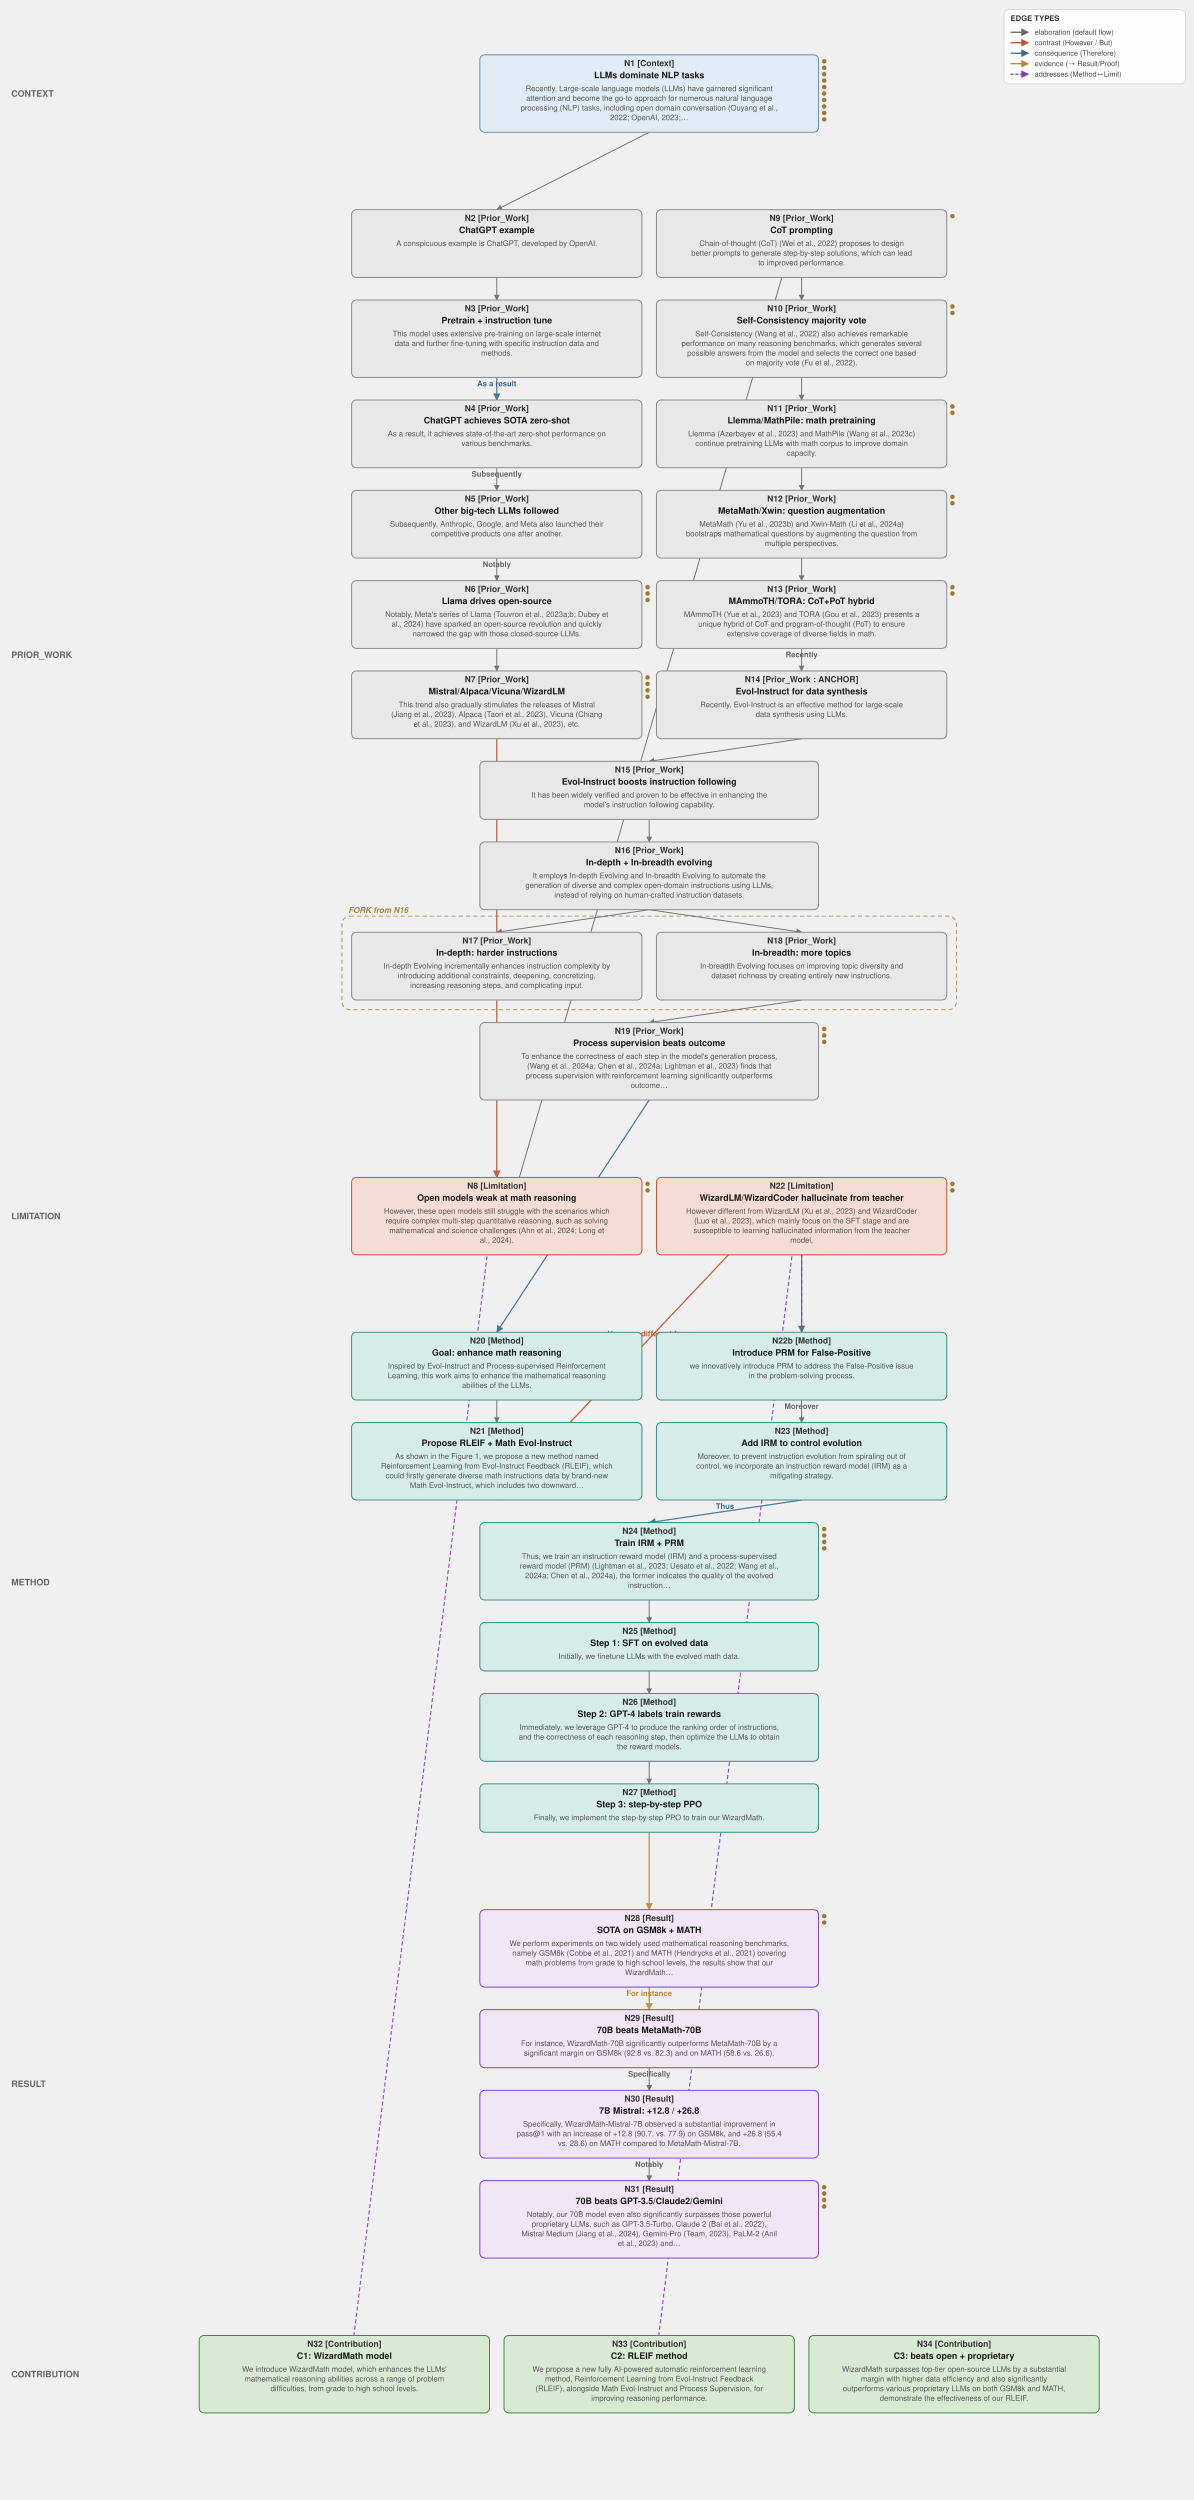
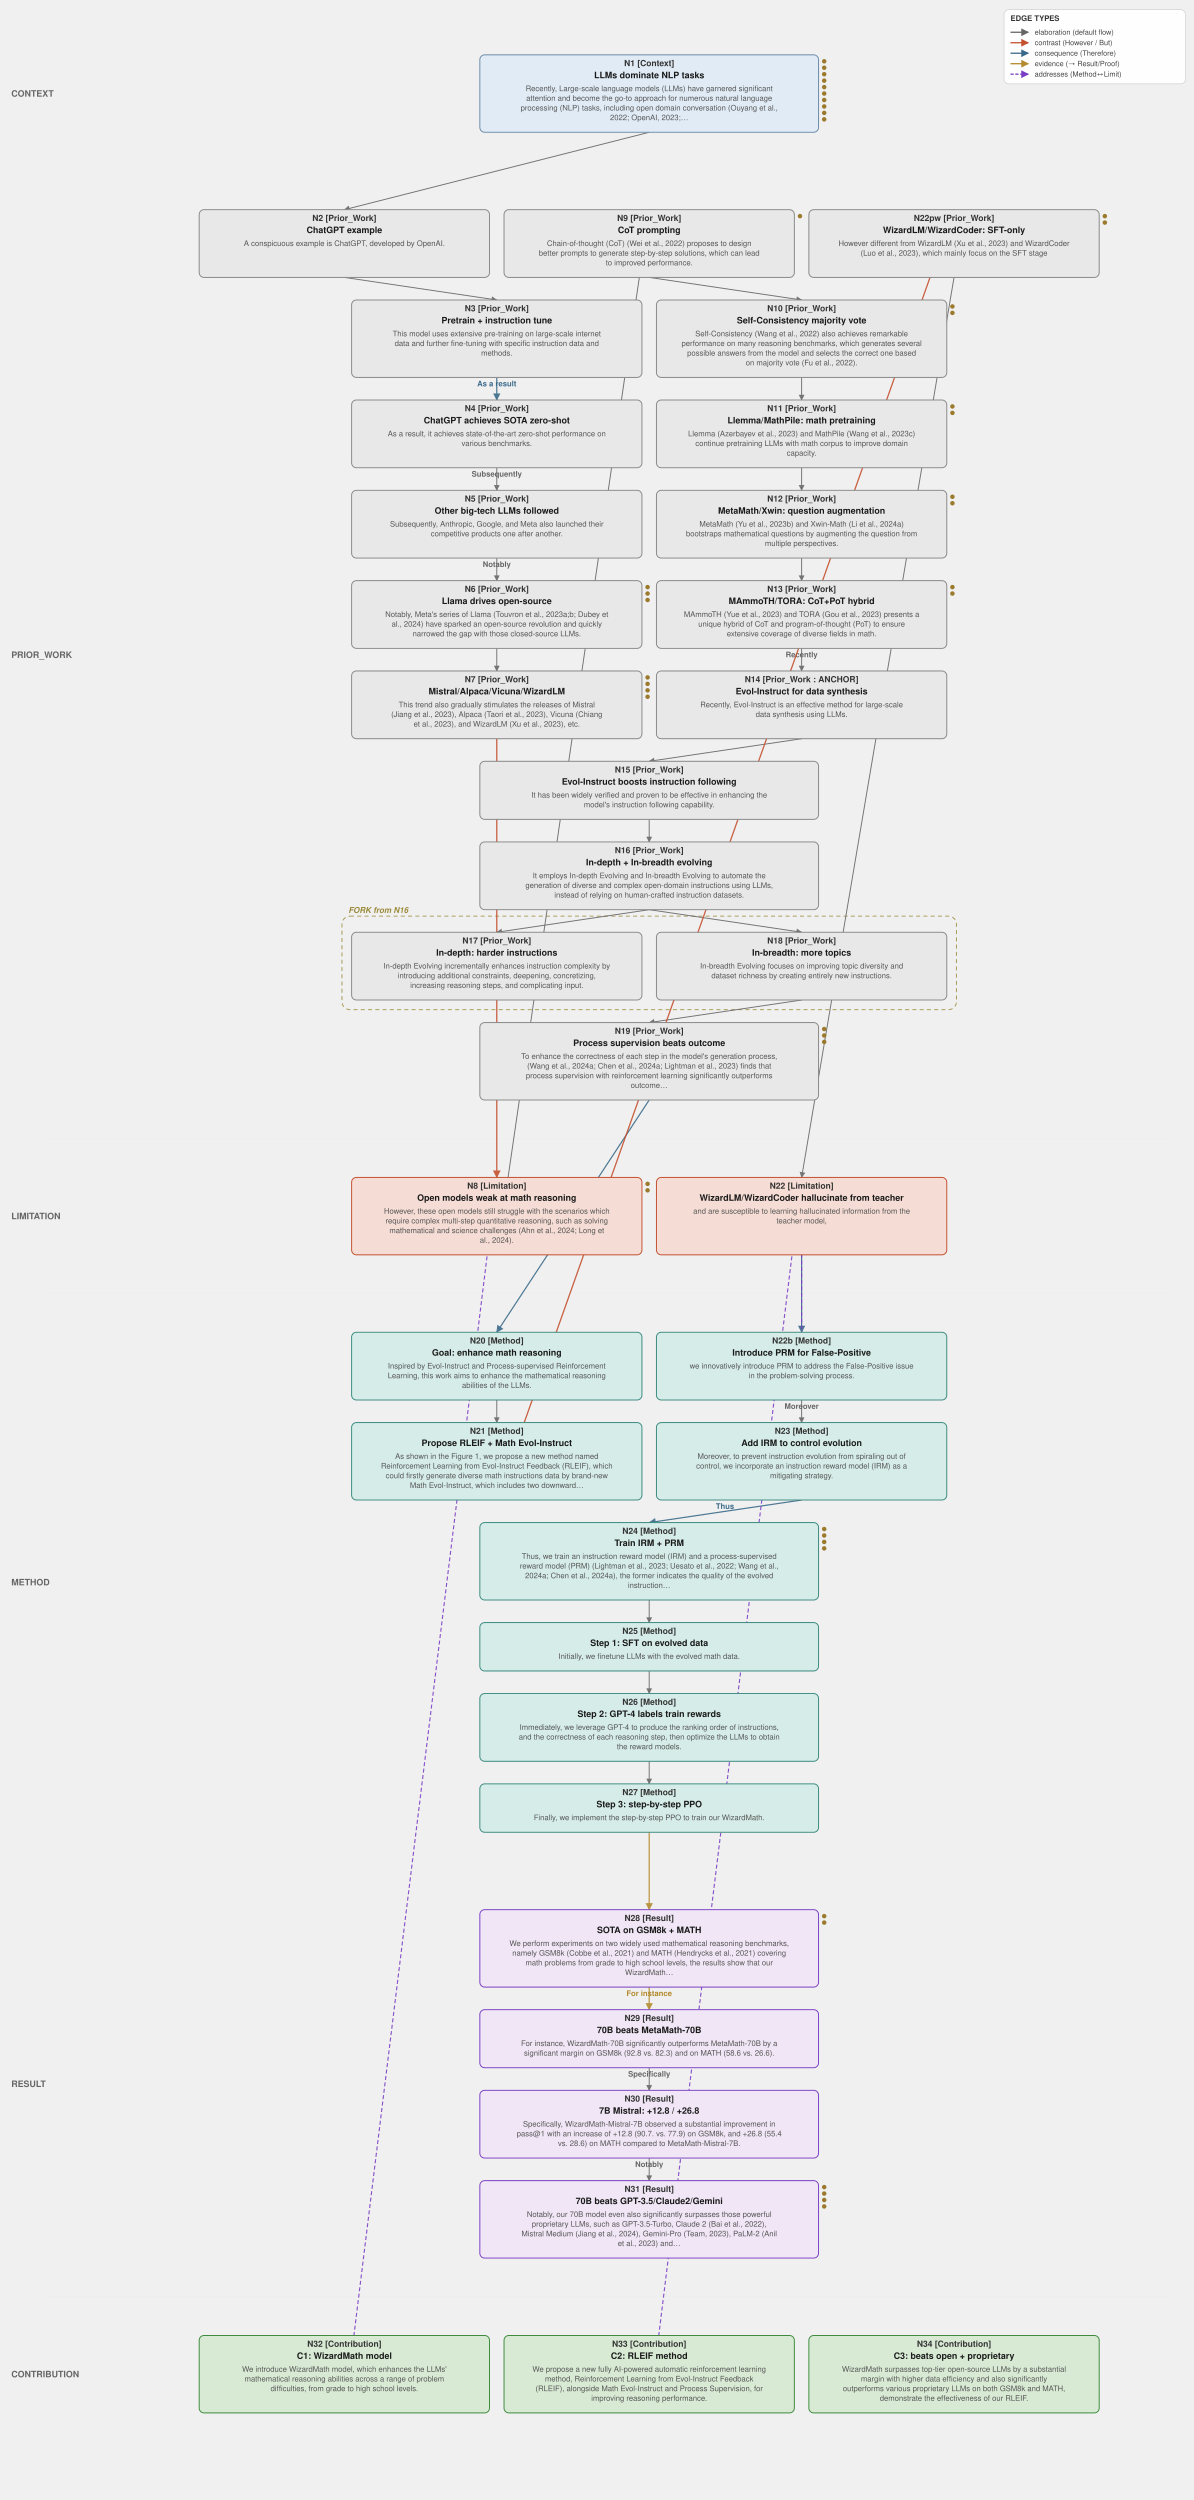
<svg xmlns="http://www.w3.org/2000/svg" viewBox="0 0 1480 3100" style="width:100%; background:#fdfcf6; border:1px solid #e2e0d7; border-radius:8px;" font-family="-apple-system, BlinkMacSystemFont, Helvetica, Arial, sans-serif">
  <defs>
    <marker id="ar" viewBox="0 0 10 10" refX="9" refY="5" markerWidth="6" markerHeight="6" orient="auto">
      <path d="M 0 0 L 10 5 L 0 10 z" fill="#666" />
    </marker>
    <marker id="ar-crit" viewBox="0 0 10 10" refX="9" refY="5" markerWidth="6" markerHeight="6" orient="auto">
      <path d="M 0 0 L 10 5 L 0 10 z" fill="#c4502e" />
    </marker>
    <marker id="ar-cons" viewBox="0 0 10 10" refX="9" refY="5" markerWidth="6" markerHeight="6" orient="auto">
      <path d="M 0 0 L 10 5 L 0 10 z" fill="#3a6a8a" />
    </marker>
    <marker id="ar-ev" viewBox="0 0 10 10" refX="9" refY="5" markerWidth="6" markerHeight="6" orient="auto">
      <path d="M 0 0 L 10 5 L 0 10 z" fill="#b38a2c" />
    </marker>
    <marker id="ar-back" viewBox="0 0 10 10" refX="9" refY="5" markerWidth="6" markerHeight="6" orient="auto">
      <path d="M 0 0 L 10 5 L 0 10 z" fill="#7a3ec4" />
    </marker>
  </defs>
  <text x="14" y="116" font-size="11" fill="#666" font-weight="700" dominant-baseline="middle">CONTEXT</text>
  <text x="14" y="812" font-size="11" fill="#666" font-weight="700" dominant-baseline="middle">PRIOR_WORK</text>
  <line x1="60" y1="212" x2="1450" y2="212" stroke="#eee" stroke-width="1" />
  <text x="14" y="1508" font-size="11" fill="#666" font-weight="700" dominant-baseline="middle">LIMITATION</text>
  <line x1="60" y1="1412" x2="1450" y2="1412" stroke="#eee" stroke-width="1" />
  <text x="14" y="1962" font-size="11" fill="#666" font-weight="700" dominant-baseline="middle">METHOD</text>
  <line x1="60" y1="1604" x2="1450" y2="1604" stroke="#eee" stroke-width="1" />
  <text x="14" y="2584" font-size="11" fill="#666" font-weight="700" dominant-baseline="middle">RESULT</text>
  <line x1="60" y1="2320" x2="1450" y2="2320" stroke="#eee" stroke-width="1" />
  <text x="14" y="2944" font-size="11" fill="#666" font-weight="700" dominant-baseline="middle">CONTRIBUTION</text>
  <line x1="60" y1="2848" x2="1450" y2="2848" stroke="#eee" stroke-width="1" />
  <rect x="424" y="1136" width="762" height="116" rx="10" fill="none" stroke="#9b8a3a" stroke-width="1.2" stroke-dasharray="5 4" opacity="0.85" />
  <text x="432" y="1132" font-size="10" fill="#9b8a3a" font-style="italic" font-weight="600">FORK from N16</text>
-   <line x1="805" y1="164" x2="616" y2="260" stroke="#666" stroke-width="1.2" marker-end="url(#ar)" opacity="0.9" />
-   <line x1="616" y1="344" x2="616" y2="372" stroke="#666" stroke-width="1.2" marker-end="url(#ar)" opacity="0.9" />
+   <line x1="805" y1="164" x2="427" y2="260" stroke="#666" stroke-width="1.2" marker-end="url(#ar)" opacity="0.9" />
+   <line x1="427" y1="344" x2="616" y2="372" stroke="#666" stroke-width="1.2" marker-end="url(#ar)" opacity="0.9" />
  <line x1="616" y1="468" x2="616" y2="496" stroke="#3a6a8a" stroke-width="1.5" marker-end="url(#ar-cons)" opacity="0.9" />
  <text x="616" y="479" font-size="9.5" fill="#3a6a8a" font-weight="600" text-anchor="middle">As a result</text>
  <line x1="616" y1="580" x2="616" y2="608" stroke="#666" stroke-width="1.2" marker-end="url(#ar)" opacity="0.9" />
  <text x="616" y="591" font-size="9.5" fill="#666" font-weight="600" text-anchor="middle">Subsequently</text>
  <line x1="616" y1="692" x2="616" y2="720" stroke="#666" stroke-width="1.2" marker-end="url(#ar)" opacity="0.9" />
  <text x="616" y="703" font-size="9.5" fill="#666" font-weight="600" text-anchor="middle">Notably</text>
  <line x1="616" y1="804" x2="616" y2="832" stroke="#666" stroke-width="1.2" marker-end="url(#ar)" opacity="0.9" />
  <line x1="616" y1="916" x2="616" y2="1460" stroke="#c4502e" stroke-width="1.6" marker-end="url(#ar-crit)" opacity="0.9" />
  <text x="616" y="1185" font-size="9.5" fill="#c4502e" font-weight="600" text-anchor="middle">However</text>
-   <line x1="616" y1="1556" x2="994" y2="260" stroke="#666" stroke-width="1.2" marker-end="url(#ar)" opacity="0.9" />
-   <line x1="994" y1="344" x2="994" y2="372" stroke="#666" stroke-width="1.2" marker-end="url(#ar)" opacity="0.9" />
+   <line x1="616" y1="1556" x2="805" y2="260" stroke="#666" stroke-width="1.2" marker-end="url(#ar)" opacity="0.9" />
+   <line x1="805" y1="344" x2="994" y2="372" stroke="#666" stroke-width="1.2" marker-end="url(#ar)" opacity="0.9" />
  <line x1="994" y1="468" x2="994" y2="496" stroke="#666" stroke-width="1.2" marker-end="url(#ar)" opacity="0.9" />
  <line x1="994" y1="580" x2="994" y2="608" stroke="#666" stroke-width="1.2" marker-end="url(#ar)" opacity="0.9" />
  <line x1="994" y1="692" x2="994" y2="720" stroke="#666" stroke-width="1.2" marker-end="url(#ar)" opacity="0.9" />
  <line x1="994" y1="804" x2="994" y2="832" stroke="#666" stroke-width="1.2" marker-end="url(#ar)" opacity="0.9" />
  <text x="994" y="815" font-size="9.5" fill="#666" font-weight="600" text-anchor="middle">Recently</text>
  <line x1="994" y1="916" x2="805" y2="944" stroke="#666" stroke-width="1.2" marker-end="url(#ar)" opacity="0.9" />
  <line x1="805" y1="1016" x2="805" y2="1044" stroke="#666" stroke-width="1.2" marker-end="url(#ar)" opacity="0.9" />
  <line x1="805" y1="1128" x2="616" y2="1156" stroke="#666" stroke-width="1.2" marker-end="url(#ar)" opacity="0.9" />
  <line x1="805" y1="1128" x2="994" y2="1156" stroke="#666" stroke-width="1.2" marker-end="url(#ar)" opacity="0.9" />
  <line x1="994" y1="1240" x2="805" y2="1268" stroke="#666" stroke-width="1.2" marker-end="url(#ar)" opacity="0.9" />
  <line x1="805" y1="1364" x2="616" y2="1652" stroke="#3a6a8a" stroke-width="1.5" marker-end="url(#ar-cons)" opacity="0.9" />
  <text x="710" y="1505" font-size="9.5" fill="#3a6a8a" font-weight="600" text-anchor="middle">Inspired by</text>
  <line x1="616" y1="1736" x2="616" y2="1764" stroke="#666" stroke-width="1.2" marker-end="url(#ar)" opacity="0.9" />
-   <line x1="616" y1="1860" x2="994" y2="1460" stroke="#c4502e" stroke-width="1.6" marker-end="url(#ar-crit)" opacity="0.9" />
-   <text x="805" y="1657" font-size="9.5" fill="#c4502e" font-weight="600" text-anchor="middle">However different from</text>
+   <line x1="616" y1="1860" x2="1183" y2="260" stroke="#c4502e" stroke-width="1.6" marker-end="url(#ar-crit)" opacity="0.9" />
+   <text x="899" y="1057" font-size="9.5" fill="#c4502e" font-weight="600" text-anchor="middle">However different from</text>
+   <line x1="1183" y1="344" x2="994" y2="1460" stroke="#666" stroke-width="1.2" marker-end="url(#ar)" opacity="0.9" />
  <line x1="994" y1="1556" x2="994" y2="1652" stroke="#3a6a8a" stroke-width="1.5" marker-end="url(#ar-cons)" opacity="0.9" />
  <line x1="994" y1="1736" x2="994" y2="1460" stroke="#7a3ec4" stroke-width="1.4" stroke-dasharray="5 3" marker-end="url(#ar-back)" opacity="0.9" />
  <line x1="994" y1="1736" x2="994" y2="1764" stroke="#666" stroke-width="1.2" marker-end="url(#ar)" opacity="0.9" />
  <text x="994" y="1747" font-size="9.5" fill="#666" font-weight="600" text-anchor="middle">Moreover</text>
  <line x1="994" y1="1860" x2="805" y2="1888" stroke="#3a6a8a" stroke-width="1.5" marker-end="url(#ar-cons)" opacity="0.9" />
  <text x="899" y="1871" font-size="9.5" fill="#3a6a8a" font-weight="600" text-anchor="middle">Thus</text>
  <line x1="805" y1="1984" x2="805" y2="2012" stroke="#666" stroke-width="1.2" marker-end="url(#ar)" opacity="0.9" />
  <line x1="805" y1="2072" x2="805" y2="2100" stroke="#666" stroke-width="1.2" marker-end="url(#ar)" opacity="0.9" />
  <line x1="805" y1="2184" x2="805" y2="2212" stroke="#666" stroke-width="1.2" marker-end="url(#ar)" opacity="0.9" />
  <line x1="805" y1="2272" x2="805" y2="2368" stroke="#b38a2c" stroke-width="1.5" marker-end="url(#ar-ev)" opacity="0.9" />
  <line x1="805" y1="2464" x2="805" y2="2492" stroke="#b38a2c" stroke-width="1.5" marker-end="url(#ar-ev)" opacity="0.9" />
  <text x="805" y="2475" font-size="9.5" fill="#b38a2c" font-weight="600" text-anchor="middle">For instance</text>
  <line x1="805" y1="2564" x2="805" y2="2592" stroke="#666" stroke-width="1.2" marker-end="url(#ar)" opacity="0.9" />
  <text x="805" y="2575" font-size="9.5" fill="#666" font-weight="600" text-anchor="middle">Specifically</text>
  <line x1="805" y1="2676" x2="805" y2="2704" stroke="#666" stroke-width="1.2" marker-end="url(#ar)" opacity="0.9" />
  <text x="805" y="2687" font-size="9.5" fill="#666" font-weight="600" text-anchor="middle">Notably</text>
  <line x1="427" y1="2992" x2="616" y2="1460" stroke="#7a3ec4" stroke-width="1.4" stroke-dasharray="5 3" marker-end="url(#ar-back)" opacity="0.9" />
  <line x1="805" y1="2992" x2="994" y2="1460" stroke="#7a3ec4" stroke-width="1.4" stroke-dasharray="5 3" marker-end="url(#ar-back)" opacity="0.9" />
  <circle cx="1022.0" cy="76.0" r="2.8" fill="#9b7a2e" />
  <circle cx="1022.0" cy="84.0" r="2.8" fill="#9b7a2e" />
  <circle cx="1022.0" cy="92.0" r="2.8" fill="#9b7a2e" />
  <circle cx="1022.0" cy="100.0" r="2.8" fill="#9b7a2e" />
  <circle cx="1022.0" cy="108.0" r="2.8" fill="#9b7a2e" />
  <circle cx="1022.0" cy="116.0" r="2.8" fill="#9b7a2e" />
  <circle cx="1022.0" cy="124.0" r="2.8" fill="#9b7a2e" />
  <circle cx="1022.0" cy="132.0" r="2.8" fill="#9b7a2e" />
  <circle cx="1022.0" cy="140.0" r="2.8" fill="#9b7a2e" />
  <circle cx="1022.0" cy="148.0" r="2.8" fill="#9b7a2e" />
  <g>
    <rect x="595" y="68" width="420" height="96" rx="6" fill="#e0ebf5" stroke="#6d8ba8" stroke-width="1.2" />
    <text x="805" y="82" text-anchor="middle" font-size="10.5" font-weight="700" fill="#333">N1 [Context]</text>
    <text x="805" y="97" text-anchor="middle" font-size="11" font-weight="600" fill="#1a1a1a">LLMs dominate NLP tasks</text>
    <text x="805" y="113" text-anchor="middle" font-size="9.5" fill="#555">Recently, Large-scale language models (LLMs) have garnered significant</text>
    <text x="805" y="125" text-anchor="middle" font-size="9.5" fill="#555">attention and become the go-to approach for numerous natural language</text>
    <text x="805" y="137" text-anchor="middle" font-size="9.5" fill="#555">processing (NLP) tasks, including open domain conversation (Ouyang et al.,</text>
    <text x="805" y="149" text-anchor="middle" font-size="9.5" fill="#555">2022; OpenAI, 2023;…</text>
  </g>
  <g>
-     <rect x="436" y="260" width="360" height="84" rx="6" fill="#e8e8e8" stroke="#888" stroke-width="1.2" />
-     <text x="616" y="274" text-anchor="middle" font-size="10.5" font-weight="700" fill="#333">N2 [Prior_Work]</text>
-     <text x="616" y="289" text-anchor="middle" font-size="11" font-weight="600" fill="#1a1a1a">ChatGPT example</text>
-     <text x="616" y="305" text-anchor="middle" font-size="9.5" fill="#555">A conspicuous example is ChatGPT, developed by OpenAI.</text>
+     <rect x="247" y="260" width="360" height="84" rx="6" fill="#e8e8e8" stroke="#888" stroke-width="1.2" />
+     <text x="427" y="274" text-anchor="middle" font-size="10.5" font-weight="700" fill="#333">N2 [Prior_Work]</text>
+     <text x="427" y="289" text-anchor="middle" font-size="11" font-weight="600" fill="#1a1a1a">ChatGPT example</text>
+     <text x="427" y="305" text-anchor="middle" font-size="9.5" fill="#555">A conspicuous example is ChatGPT, developed by OpenAI.</text>
  </g>
  <g>
    <rect x="436" y="372" width="360" height="96" rx="6" fill="#e8e8e8" stroke="#888" stroke-width="1.2" />
    <text x="616" y="386" text-anchor="middle" font-size="10.5" font-weight="700" fill="#333">N3 [Prior_Work]</text>
    <text x="616" y="401" text-anchor="middle" font-size="11" font-weight="600" fill="#1a1a1a">Pretrain + instruction tune</text>
    <text x="616" y="417" text-anchor="middle" font-size="9.5" fill="#555">This model uses extensive pre-training on large-scale internet</text>
    <text x="616" y="429" text-anchor="middle" font-size="9.5" fill="#555">data and further fine-tuning with specific instruction data and</text>
    <text x="616" y="441" text-anchor="middle" font-size="9.5" fill="#555">methods.</text>
  </g>
  <g>
    <rect x="436" y="496" width="360" height="84" rx="6" fill="#e8e8e8" stroke="#888" stroke-width="1.2" />
    <text x="616" y="510" text-anchor="middle" font-size="10.5" font-weight="700" fill="#333">N4 [Prior_Work]</text>
    <text x="616" y="525" text-anchor="middle" font-size="11" font-weight="600" fill="#1a1a1a">ChatGPT achieves SOTA zero-shot</text>
    <text x="616" y="541" text-anchor="middle" font-size="9.5" fill="#555">As a result, it achieves state-of-the-art zero-shot performance on</text>
    <text x="616" y="553" text-anchor="middle" font-size="9.5" fill="#555">various benchmarks.</text>
  </g>
  <g>
    <rect x="436" y="608" width="360" height="84" rx="6" fill="#e8e8e8" stroke="#888" stroke-width="1.2" />
    <text x="616" y="622" text-anchor="middle" font-size="10.5" font-weight="700" fill="#333">N5 [Prior_Work]</text>
    <text x="616" y="637" text-anchor="middle" font-size="11" font-weight="600" fill="#1a1a1a">Other big-tech LLMs followed</text>
    <text x="616" y="653" text-anchor="middle" font-size="9.5" fill="#555">Subsequently, Anthropic, Google, and Meta also launched their</text>
    <text x="616" y="665" text-anchor="middle" font-size="9.5" fill="#555">competitive products one after another.</text>
  </g>
  <circle cx="803.0" cy="728.0" r="2.8" fill="#9b7a2e" />
  <circle cx="803.0" cy="736.0" r="2.8" fill="#9b7a2e" />
  <circle cx="803.0" cy="744.0" r="2.8" fill="#9b7a2e" />
  <g>
    <rect x="436" y="720" width="360" height="84" rx="6" fill="#e8e8e8" stroke="#888" stroke-width="1.2" />
    <text x="616" y="734" text-anchor="middle" font-size="10.5" font-weight="700" fill="#333">N6 [Prior_Work]</text>
    <text x="616" y="749" text-anchor="middle" font-size="11" font-weight="600" fill="#1a1a1a">Llama drives open-source</text>
    <text x="616" y="765" text-anchor="middle" font-size="9.5" fill="#555">Notably, Meta's series of Llama (Touvron et al., 2023a;b; Dubey et</text>
    <text x="616" y="777" text-anchor="middle" font-size="9.5" fill="#555">al., 2024) have sparked an open-source revolution and quickly</text>
    <text x="616" y="789" text-anchor="middle" font-size="9.5" fill="#555">narrowed the gap with those closed-source LLMs.</text>
  </g>
  <circle cx="803.0" cy="840.0" r="2.8" fill="#9b7a2e" />
  <circle cx="803.0" cy="848.0" r="2.8" fill="#9b7a2e" />
  <circle cx="803.0" cy="856.0" r="2.8" fill="#9b7a2e" />
  <circle cx="803.0" cy="864.0" r="2.8" fill="#9b7a2e" />
  <g>
    <rect x="436" y="832" width="360" height="84" rx="6" fill="#e8e8e8" stroke="#888" stroke-width="1.2" />
    <text x="616" y="846" text-anchor="middle" font-size="10.5" font-weight="700" fill="#333">N7 [Prior_Work]</text>
    <text x="616" y="861" text-anchor="middle" font-size="11" font-weight="600" fill="#1a1a1a">Mistral/Alpaca/Vicuna/WizardLM</text>
    <text x="616" y="877" text-anchor="middle" font-size="9.5" fill="#555">This trend also gradually stimulates the releases of Mistral</text>
    <text x="616" y="889" text-anchor="middle" font-size="9.5" fill="#555">(Jiang et al., 2023), Alpaca (Taori et al., 2023), Vicuna (Chiang</text>
    <text x="616" y="901" text-anchor="middle" font-size="9.5" fill="#555">et al., 2023), and WizardLM (Xu et al., 2023), etc.</text>
  </g>
  <circle cx="803.0" cy="1468.0" r="2.8" fill="#9b7a2e" />
  <circle cx="803.0" cy="1476.0" r="2.8" fill="#9b7a2e" />
  <g>
    <rect x="436" y="1460" width="360" height="96" rx="6" fill="#f5dcd4" stroke="#c4502e" stroke-width="1.2" />
    <text x="616" y="1474" text-anchor="middle" font-size="10.5" font-weight="700" fill="#333">N8 [Limitation]</text>
    <text x="616" y="1489" text-anchor="middle" font-size="11" font-weight="600" fill="#1a1a1a">Open models weak at math reasoning</text>
    <text x="616" y="1505" text-anchor="middle" font-size="9.5" fill="#555">However, these open models still struggle with the scenarios which</text>
    <text x="616" y="1517" text-anchor="middle" font-size="9.5" fill="#555">require complex multi-step quantitative reasoning, such as solving</text>
    <text x="616" y="1529" text-anchor="middle" font-size="9.5" fill="#555">mathematical and science challenges (Ahn et al., 2024; Long et</text>
    <text x="616" y="1541" text-anchor="middle" font-size="9.5" fill="#555">al., 2024).</text>
  </g>
-   <circle cx="1181.0" cy="268.0" r="2.8" fill="#9b7a2e" />
-   <g>
-     <rect x="814" y="260" width="360" height="84" rx="6" fill="#e8e8e8" stroke="#888" stroke-width="1.2" />
-     <text x="994" y="274" text-anchor="middle" font-size="10.5" font-weight="700" fill="#333">N9 [Prior_Work]</text>
-     <text x="994" y="289" text-anchor="middle" font-size="11" font-weight="600" fill="#1a1a1a">CoT prompting</text>
-     <text x="994" y="305" text-anchor="middle" font-size="9.5" fill="#555">Chain-of-thought (CoT) (Wei et al., 2022) proposes to design</text>
-     <text x="994" y="317" text-anchor="middle" font-size="9.5" fill="#555">better prompts to generate step-by-step solutions, which can lead</text>
-     <text x="994" y="329" text-anchor="middle" font-size="9.5" fill="#555">to improved performance.</text>
+   <circle cx="992.0" cy="268.0" r="2.8" fill="#9b7a2e" />
+   <g>
+     <rect x="625" y="260" width="360" height="84" rx="6" fill="#e8e8e8" stroke="#888" stroke-width="1.2" />
+     <text x="805" y="274" text-anchor="middle" font-size="10.5" font-weight="700" fill="#333">N9 [Prior_Work]</text>
+     <text x="805" y="289" text-anchor="middle" font-size="11" font-weight="600" fill="#1a1a1a">CoT prompting</text>
+     <text x="805" y="305" text-anchor="middle" font-size="9.5" fill="#555">Chain-of-thought (CoT) (Wei et al., 2022) proposes to design</text>
+     <text x="805" y="317" text-anchor="middle" font-size="9.5" fill="#555">better prompts to generate step-by-step solutions, which can lead</text>
+     <text x="805" y="329" text-anchor="middle" font-size="9.5" fill="#555">to improved performance.</text>
  </g>
  <circle cx="1181.0" cy="380.0" r="2.8" fill="#9b7a2e" />
  <circle cx="1181.0" cy="388.0" r="2.8" fill="#9b7a2e" />
  <g>
    <rect x="814" y="372" width="360" height="96" rx="6" fill="#e8e8e8" stroke="#888" stroke-width="1.2" />
    <text x="994" y="386" text-anchor="middle" font-size="10.5" font-weight="700" fill="#333">N10 [Prior_Work]</text>
    <text x="994" y="401" text-anchor="middle" font-size="11" font-weight="600" fill="#1a1a1a">Self-Consistency majority vote</text>
    <text x="994" y="417" text-anchor="middle" font-size="9.5" fill="#555">Self-Consistency (Wang et al., 2022) also achieves remarkable</text>
    <text x="994" y="429" text-anchor="middle" font-size="9.5" fill="#555">performance on many reasoning benchmarks, which generates several</text>
    <text x="994" y="441" text-anchor="middle" font-size="9.5" fill="#555">possible answers from the model and selects the correct one based</text>
    <text x="994" y="453" text-anchor="middle" font-size="9.5" fill="#555">on majority vote (Fu et al., 2022).</text>
  </g>
  <circle cx="1181.0" cy="504.0" r="2.8" fill="#9b7a2e" />
  <circle cx="1181.0" cy="512.0" r="2.8" fill="#9b7a2e" />
  <g>
    <rect x="814" y="496" width="360" height="84" rx="6" fill="#e8e8e8" stroke="#888" stroke-width="1.2" />
    <text x="994" y="510" text-anchor="middle" font-size="10.5" font-weight="700" fill="#333">N11 [Prior_Work]</text>
    <text x="994" y="525" text-anchor="middle" font-size="11" font-weight="600" fill="#1a1a1a">Llemma/MathPile: math pretraining</text>
    <text x="994" y="541" text-anchor="middle" font-size="9.5" fill="#555">Llemma (Azerbayev et al., 2023) and MathPile (Wang et al., 2023c)</text>
    <text x="994" y="553" text-anchor="middle" font-size="9.5" fill="#555">continue pretraining LLMs with math corpus to improve domain</text>
    <text x="994" y="565" text-anchor="middle" font-size="9.5" fill="#555">capacity.</text>
  </g>
  <circle cx="1181.0" cy="616.0" r="2.8" fill="#9b7a2e" />
  <circle cx="1181.0" cy="624.0" r="2.8" fill="#9b7a2e" />
  <g>
    <rect x="814" y="608" width="360" height="84" rx="6" fill="#e8e8e8" stroke="#888" stroke-width="1.2" />
    <text x="994" y="622" text-anchor="middle" font-size="10.5" font-weight="700" fill="#333">N12 [Prior_Work]</text>
    <text x="994" y="637" text-anchor="middle" font-size="11" font-weight="600" fill="#1a1a1a">MetaMath/Xwin: question augmentation</text>
    <text x="994" y="653" text-anchor="middle" font-size="9.5" fill="#555">MetaMath (Yu et al., 2023b) and Xwin-Math (Li et al., 2024a)</text>
    <text x="994" y="665" text-anchor="middle" font-size="9.5" fill="#555">bootstraps mathematical questions by augmenting the question from</text>
    <text x="994" y="677" text-anchor="middle" font-size="9.5" fill="#555">multiple perspectives.</text>
  </g>
  <circle cx="1181.0" cy="728.0" r="2.8" fill="#9b7a2e" />
  <circle cx="1181.0" cy="736.0" r="2.8" fill="#9b7a2e" />
  <g>
    <rect x="814" y="720" width="360" height="84" rx="6" fill="#e8e8e8" stroke="#888" stroke-width="1.2" />
    <text x="994" y="734" text-anchor="middle" font-size="10.5" font-weight="700" fill="#333">N13 [Prior_Work]</text>
    <text x="994" y="749" text-anchor="middle" font-size="11" font-weight="600" fill="#1a1a1a">MAmmoTH/TORA: CoT+PoT hybrid</text>
    <text x="994" y="765" text-anchor="middle" font-size="9.5" fill="#555">MAmmoTH (Yue et al., 2023) and TORA (Gou et al., 2023) presents a</text>
    <text x="994" y="777" text-anchor="middle" font-size="9.5" fill="#555">unique hybrid of CoT and program-of-thought (PoT) to ensure</text>
    <text x="994" y="789" text-anchor="middle" font-size="9.5" fill="#555">extensive coverage of diverse fields in math.</text>
  </g>
  <g>
    <rect x="814" y="832" width="360" height="84" rx="6" fill="#e8e8e8" stroke="#888" stroke-width="1.2" />
    <text x="994" y="846" text-anchor="middle" font-size="10.5" font-weight="700" fill="#333">N14 [Prior_Work : ANCHOR]</text>
    <text x="994" y="861" text-anchor="middle" font-size="11" font-weight="600" fill="#1a1a1a">Evol-Instruct for data synthesis</text>
    <text x="994" y="877" text-anchor="middle" font-size="9.5" fill="#555">Recently, Evol-Instruct is an effective method for large-scale</text>
    <text x="994" y="889" text-anchor="middle" font-size="9.5" fill="#555">data synthesis using LLMs.</text>
  </g>
  <g>
    <rect x="595" y="944" width="420" height="72" rx="6" fill="#e8e8e8" stroke="#888" stroke-width="1.2" />
    <text x="805" y="958" text-anchor="middle" font-size="10.5" font-weight="700" fill="#333">N15 [Prior_Work]</text>
    <text x="805" y="973" text-anchor="middle" font-size="11" font-weight="600" fill="#1a1a1a">Evol-Instruct boosts instruction following</text>
    <text x="805" y="989" text-anchor="middle" font-size="9.5" fill="#555">It has been widely verified and proven to be effective in enhancing the</text>
    <text x="805" y="1001" text-anchor="middle" font-size="9.5" fill="#555">model's instruction following capability.</text>
  </g>
  <g>
    <rect x="595" y="1044" width="420" height="84" rx="6" fill="#e8e8e8" stroke="#888" stroke-width="1.2" />
    <text x="805" y="1058" text-anchor="middle" font-size="10.5" font-weight="700" fill="#333">N16 [Prior_Work]</text>
    <text x="805" y="1073" text-anchor="middle" font-size="11" font-weight="600" fill="#1a1a1a">In-depth + In-breadth evolving</text>
    <text x="805" y="1089" text-anchor="middle" font-size="9.5" fill="#555">It employs In-depth Evolving and In-breadth Evolving to automate the</text>
    <text x="805" y="1101" text-anchor="middle" font-size="9.5" fill="#555">generation of diverse and complex open-domain instructions using LLMs,</text>
    <text x="805" y="1113" text-anchor="middle" font-size="9.5" fill="#555">instead of relying on human-crafted instruction datasets.</text>
  </g>
  <g>
    <rect x="436" y="1156" width="360" height="84" rx="6" fill="#e8e8e8" stroke="#888" stroke-width="1.2" />
    <text x="616" y="1170" text-anchor="middle" font-size="10.5" font-weight="700" fill="#333">N17 [Prior_Work]</text>
    <text x="616" y="1185" text-anchor="middle" font-size="11" font-weight="600" fill="#1a1a1a">In-depth: harder instructions</text>
    <text x="616" y="1201" text-anchor="middle" font-size="9.5" fill="#555">In-depth Evolving incrementally enhances instruction complexity by</text>
    <text x="616" y="1213" text-anchor="middle" font-size="9.5" fill="#555">introducing additional constraints, deepening, concretizing,</text>
    <text x="616" y="1225" text-anchor="middle" font-size="9.5" fill="#555">increasing reasoning steps, and complicating input.</text>
  </g>
  <g>
    <rect x="814" y="1156" width="360" height="84" rx="6" fill="#e8e8e8" stroke="#888" stroke-width="1.2" />
    <text x="994" y="1170" text-anchor="middle" font-size="10.5" font-weight="700" fill="#333">N18 [Prior_Work]</text>
    <text x="994" y="1185" text-anchor="middle" font-size="11" font-weight="600" fill="#1a1a1a">In-breadth: more topics</text>
    <text x="994" y="1201" text-anchor="middle" font-size="9.5" fill="#555">In-breadth Evolving focuses on improving topic diversity and</text>
    <text x="994" y="1213" text-anchor="middle" font-size="9.5" fill="#555">dataset richness by creating entirely new instructions.</text>
  </g>
  <circle cx="1022.0" cy="1276.0" r="2.8" fill="#9b7a2e" />
  <circle cx="1022.0" cy="1284.0" r="2.8" fill="#9b7a2e" />
  <circle cx="1022.0" cy="1292.0" r="2.8" fill="#9b7a2e" />
  <g>
    <rect x="595" y="1268" width="420" height="96" rx="6" fill="#e8e8e8" stroke="#888" stroke-width="1.2" />
    <text x="805" y="1282" text-anchor="middle" font-size="10.5" font-weight="700" fill="#333">N19 [Prior_Work]</text>
    <text x="805" y="1297" text-anchor="middle" font-size="11" font-weight="600" fill="#1a1a1a">Process supervision beats outcome</text>
    <text x="805" y="1313" text-anchor="middle" font-size="9.5" fill="#555">To enhance the correctness of each step in the model's generation process,</text>
    <text x="805" y="1325" text-anchor="middle" font-size="9.5" fill="#555">(Wang et al., 2024a; Chen et al., 2024a; Lightman et al., 2023) finds that</text>
    <text x="805" y="1337" text-anchor="middle" font-size="9.5" fill="#555">process supervision with reinforcement learning significantly outperforms</text>
    <text x="805" y="1349" text-anchor="middle" font-size="9.5" fill="#555">outcome…</text>
  </g>
  <g>
    <rect x="436" y="1652" width="360" height="84" rx="6" fill="#d5ece8" stroke="#3a8a7e" stroke-width="1.2" />
    <text x="616" y="1666" text-anchor="middle" font-size="10.5" font-weight="700" fill="#333">N20 [Method]</text>
    <text x="616" y="1681" text-anchor="middle" font-size="11" font-weight="600" fill="#1a1a1a">Goal: enhance math reasoning</text>
    <text x="616" y="1697" text-anchor="middle" font-size="9.5" fill="#555">Inspired by Evol-Instruct and Process-supervised Reinforcement</text>
    <text x="616" y="1709" text-anchor="middle" font-size="9.5" fill="#555">Learning, this work aims to enhance the mathematical reasoning</text>
    <text x="616" y="1721" text-anchor="middle" font-size="9.5" fill="#555">abilities of the LLMs.</text>
  </g>
  <g>
    <rect x="436" y="1764" width="360" height="96" rx="6" fill="#d5ece8" stroke="#3a8a7e" stroke-width="1.2" />
    <text x="616" y="1778" text-anchor="middle" font-size="10.5" font-weight="700" fill="#333">N21 [Method]</text>
    <text x="616" y="1793" text-anchor="middle" font-size="11" font-weight="600" fill="#1a1a1a">Propose RLEIF + Math Evol-Instruct</text>
    <text x="616" y="1809" text-anchor="middle" font-size="9.5" fill="#555">As shown in the Figure 1, we propose a new method named</text>
    <text x="616" y="1821" text-anchor="middle" font-size="9.5" fill="#555">Reinforcement Learning from Evol-Instruct Feedback (RLEIF), which</text>
    <text x="616" y="1833" text-anchor="middle" font-size="9.5" fill="#555">could firstly generate diverse math instructions data by brand-new</text>
    <text x="616" y="1845" text-anchor="middle" font-size="9.5" fill="#555">Math Evol-Instruct, which includes two downward…</text>
  </g>
-   <circle cx="1181.0" cy="1468.0" r="2.8" fill="#9b7a2e" />
-   <circle cx="1181.0" cy="1476.0" r="2.8" fill="#9b7a2e" />
+   <circle cx="1370.0" cy="268.0" r="2.8" fill="#9b7a2e" />
+   <circle cx="1370.0" cy="276.0" r="2.8" fill="#9b7a2e" />
+   <g>
+     <rect x="1003" y="260" width="360" height="84" rx="6" fill="#e8e8e8" stroke="#888" stroke-width="1.2" />
+     <text x="1183" y="274" text-anchor="middle" font-size="10.5" font-weight="700" fill="#333">N22pw [Prior_Work]</text>
+     <text x="1183" y="289" text-anchor="middle" font-size="11" font-weight="600" fill="#1a1a1a">WizardLM/WizardCoder: SFT-only</text>
+     <text x="1183" y="305" text-anchor="middle" font-size="9.5" fill="#555">However different from WizardLM (Xu et al., 2023) and WizardCoder</text>
+     <text x="1183" y="317" text-anchor="middle" font-size="9.5" fill="#555">(Luo et al., 2023), which mainly focus on the SFT stage</text>
+   </g>
  <g>
    <rect x="814" y="1460" width="360" height="96" rx="6" fill="#f5dcd4" stroke="#c4502e" stroke-width="1.2" />
    <text x="994" y="1474" text-anchor="middle" font-size="10.5" font-weight="700" fill="#333">N22 [Limitation]</text>
    <text x="994" y="1489" text-anchor="middle" font-size="11" font-weight="600" fill="#1a1a1a">WizardLM/WizardCoder hallucinate from teacher</text>
-     <text x="994" y="1505" text-anchor="middle" font-size="9.5" fill="#555">However different from WizardLM (Xu et al., 2023) and WizardCoder</text>
-     <text x="994" y="1517" text-anchor="middle" font-size="9.5" fill="#555">(Luo et al., 2023), which mainly focus on the SFT stage and are</text>
-     <text x="994" y="1529" text-anchor="middle" font-size="9.5" fill="#555">susceptible to learning hallucinated information from the teacher</text>
-     <text x="994" y="1541" text-anchor="middle" font-size="9.5" fill="#555">model,</text>
+     <text x="994" y="1505" text-anchor="middle" font-size="9.5" fill="#555">and are susceptible to learning hallucinated information from the</text>
+     <text x="994" y="1517" text-anchor="middle" font-size="9.5" fill="#555">teacher model,</text>
  </g>
  <g>
    <rect x="814" y="1652" width="360" height="84" rx="6" fill="#d5ece8" stroke="#3a8a7e" stroke-width="1.2" />
    <text x="994" y="1666" text-anchor="middle" font-size="10.5" font-weight="700" fill="#333">N22b [Method]</text>
    <text x="994" y="1681" text-anchor="middle" font-size="11" font-weight="600" fill="#1a1a1a">Introduce PRM for False-Positive</text>
    <text x="994" y="1697" text-anchor="middle" font-size="9.5" fill="#555">we innovatively introduce PRM to address the False-Positive issue</text>
    <text x="994" y="1709" text-anchor="middle" font-size="9.5" fill="#555">in the problem-solving process.</text>
  </g>
  <g>
    <rect x="814" y="1764" width="360" height="96" rx="6" fill="#d5ece8" stroke="#3a8a7e" stroke-width="1.2" />
    <text x="994" y="1778" text-anchor="middle" font-size="10.5" font-weight="700" fill="#333">N23 [Method]</text>
    <text x="994" y="1793" text-anchor="middle" font-size="11" font-weight="600" fill="#1a1a1a">Add IRM to control evolution</text>
    <text x="994" y="1809" text-anchor="middle" font-size="9.5" fill="#555">Moreover, to prevent instruction evolution from spiraling out of</text>
    <text x="994" y="1821" text-anchor="middle" font-size="9.5" fill="#555">control, we incorporate an instruction reward model (IRM) as a</text>
    <text x="994" y="1833" text-anchor="middle" font-size="9.5" fill="#555">mitigating strategy.</text>
  </g>
  <circle cx="1022.0" cy="1896.0" r="2.8" fill="#9b7a2e" />
  <circle cx="1022.0" cy="1904.0" r="2.8" fill="#9b7a2e" />
  <circle cx="1022.0" cy="1912.0" r="2.8" fill="#9b7a2e" />
  <circle cx="1022.0" cy="1920.0" r="2.8" fill="#9b7a2e" />
  <g>
    <rect x="595" y="1888" width="420" height="96" rx="6" fill="#d5ece8" stroke="#3a8a7e" stroke-width="1.2" />
    <text x="805" y="1902" text-anchor="middle" font-size="10.5" font-weight="700" fill="#333">N24 [Method]</text>
    <text x="805" y="1917" text-anchor="middle" font-size="11" font-weight="600" fill="#1a1a1a">Train IRM + PRM</text>
    <text x="805" y="1933" text-anchor="middle" font-size="9.5" fill="#555">Thus, we train an instruction reward model (IRM) and a process-supervised</text>
    <text x="805" y="1945" text-anchor="middle" font-size="9.5" fill="#555">reward model (PRM) (Lightman et al., 2023; Uesato et al., 2022; Wang et al.,</text>
    <text x="805" y="1957" text-anchor="middle" font-size="9.5" fill="#555">2024a; Chen et al., 2024a), the former indicates the quality of the evolved</text>
    <text x="805" y="1969" text-anchor="middle" font-size="9.5" fill="#555">instruction…</text>
  </g>
  <g>
    <rect x="595" y="2012" width="420" height="60" rx="6" fill="#d5ece8" stroke="#3a8a7e" stroke-width="1.2" />
    <text x="805" y="2026" text-anchor="middle" font-size="10.5" font-weight="700" fill="#333">N25 [Method]</text>
    <text x="805" y="2041" text-anchor="middle" font-size="11" font-weight="600" fill="#1a1a1a">Step 1: SFT on evolved data</text>
    <text x="805" y="2057" text-anchor="middle" font-size="9.5" fill="#555">Initially, we finetune LLMs with the evolved math data.</text>
  </g>
  <g>
    <rect x="595" y="2100" width="420" height="84" rx="6" fill="#d5ece8" stroke="#3a8a7e" stroke-width="1.2" />
    <text x="805" y="2114" text-anchor="middle" font-size="10.5" font-weight="700" fill="#333">N26 [Method]</text>
    <text x="805" y="2129" text-anchor="middle" font-size="11" font-weight="600" fill="#1a1a1a">Step 2: GPT-4 labels train rewards</text>
    <text x="805" y="2145" text-anchor="middle" font-size="9.5" fill="#555">Immediately, we leverage GPT-4 to produce the ranking order of instructions,</text>
    <text x="805" y="2157" text-anchor="middle" font-size="9.5" fill="#555">and the correctness of each reasoning step, then optimize the LLMs to obtain</text>
    <text x="805" y="2169" text-anchor="middle" font-size="9.5" fill="#555">the reward models.</text>
  </g>
  <g>
    <rect x="595" y="2212" width="420" height="60" rx="6" fill="#d5ece8" stroke="#3a8a7e" stroke-width="1.2" />
    <text x="805" y="2226" text-anchor="middle" font-size="10.5" font-weight="700" fill="#333">N27 [Method]</text>
    <text x="805" y="2241" text-anchor="middle" font-size="11" font-weight="600" fill="#1a1a1a">Step 3: step-by-step PPO</text>
    <text x="805" y="2257" text-anchor="middle" font-size="9.5" fill="#555">Finally, we implement the step-by-step PPO to train our WizardMath.</text>
  </g>
  <circle cx="1022.0" cy="2376.0" r="2.8" fill="#9b7a2e" />
  <circle cx="1022.0" cy="2384.0" r="2.8" fill="#9b7a2e" />
  <g>
    <rect x="595" y="2368" width="420" height="96" rx="6" fill="#f0e6f5" stroke="#7a3ec4" stroke-width="1.2" />
    <text x="805" y="2382" text-anchor="middle" font-size="10.5" font-weight="700" fill="#333">N28 [Result]</text>
    <text x="805" y="2397" text-anchor="middle" font-size="11" font-weight="600" fill="#1a1a1a">SOTA on GSM8k + MATH</text>
    <text x="805" y="2413" text-anchor="middle" font-size="9.5" fill="#555">We perform experiments on two widely used mathematical reasoning benchmarks,</text>
    <text x="805" y="2425" text-anchor="middle" font-size="9.5" fill="#555">namely GSM8k (Cobbe et al., 2021) and MATH (Hendrycks et al., 2021) covering</text>
    <text x="805" y="2437" text-anchor="middle" font-size="9.5" fill="#555">math problems from grade to high school levels, the results show that our</text>
    <text x="805" y="2449" text-anchor="middle" font-size="9.5" fill="#555">WizardMath…</text>
  </g>
  <g>
    <rect x="595" y="2492" width="420" height="72" rx="6" fill="#f0e6f5" stroke="#7a3ec4" stroke-width="1.2" />
    <text x="805" y="2506" text-anchor="middle" font-size="10.5" font-weight="700" fill="#333">N29 [Result]</text>
    <text x="805" y="2521" text-anchor="middle" font-size="11" font-weight="600" fill="#1a1a1a">70B beats MetaMath-70B</text>
    <text x="805" y="2537" text-anchor="middle" font-size="9.5" fill="#555">For instance, WizardMath-70B significantly outperforms MetaMath-70B by a</text>
    <text x="805" y="2549" text-anchor="middle" font-size="9.5" fill="#555">significant margin on GSM8k (92.8 vs. 82.3) and on MATH (58.6 vs. 26.6).</text>
  </g>
  <g>
    <rect x="595" y="2592" width="420" height="84" rx="6" fill="#f0e6f5" stroke="#7a3ec4" stroke-width="1.2" />
    <text x="805" y="2606" text-anchor="middle" font-size="10.5" font-weight="700" fill="#333">N30 [Result]</text>
    <text x="805" y="2621" text-anchor="middle" font-size="11" font-weight="600" fill="#1a1a1a">7B Mistral: +12.8 / +26.8</text>
    <text x="805" y="2637" text-anchor="middle" font-size="9.5" fill="#555">Specifically, WizardMath-Mistral-7B observed a substantial improvement in</text>
    <text x="805" y="2649" text-anchor="middle" font-size="9.5" fill="#555">pass@1 with an increase of +12.8 (90.7. vs. 77.9) on GSM8k, and +26.8 (55.4</text>
    <text x="805" y="2661" text-anchor="middle" font-size="9.5" fill="#555">vs. 28.6) on MATH compared to MetaMath-Mistral-7B.</text>
  </g>
  <circle cx="1022.0" cy="2712.0" r="2.8" fill="#9b7a2e" />
  <circle cx="1022.0" cy="2720.0" r="2.8" fill="#9b7a2e" />
  <circle cx="1022.0" cy="2728.0" r="2.8" fill="#9b7a2e" />
  <circle cx="1022.0" cy="2736.0" r="2.8" fill="#9b7a2e" />
  <g>
    <rect x="595" y="2704" width="420" height="96" rx="6" fill="#f0e6f5" stroke="#7a3ec4" stroke-width="1.2" />
    <text x="805" y="2718" text-anchor="middle" font-size="10.5" font-weight="700" fill="#333">N31 [Result]</text>
    <text x="805" y="2733" text-anchor="middle" font-size="11" font-weight="600" fill="#1a1a1a">70B beats GPT-3.5/Claude2/Gemini</text>
    <text x="805" y="2749" text-anchor="middle" font-size="9.5" fill="#555">Notably, our 70B model even also significantly surpasses those powerful</text>
    <text x="805" y="2761" text-anchor="middle" font-size="9.5" fill="#555">proprietary LLMs, such as GPT-3.5-Turbo, Claude 2 (Bai et al., 2022),</text>
    <text x="805" y="2773" text-anchor="middle" font-size="9.5" fill="#555">Mistral Medium (Jiang et al., 2024), Gemini-Pro (Team, 2023), PaLM-2 (Anil</text>
    <text x="805" y="2785" text-anchor="middle" font-size="9.5" fill="#555">et al., 2023) and…</text>
  </g>
  <g>
    <rect x="247" y="2896" width="360" height="96" rx="6" fill="#d8ead4" stroke="#3e8a3e" stroke-width="1.2" />
    <text x="427" y="2910" text-anchor="middle" font-size="10.5" font-weight="700" fill="#333">N32 [Contribution]</text>
    <text x="427" y="2925" text-anchor="middle" font-size="11" font-weight="600" fill="#1a1a1a">C1: WizardMath model</text>
    <text x="427" y="2941" text-anchor="middle" font-size="9.5" fill="#555">We introduce WizardMath model, which enhances the LLMs'</text>
    <text x="427" y="2953" text-anchor="middle" font-size="9.5" fill="#555">mathematical reasoning abilities across a range of problem</text>
    <text x="427" y="2965" text-anchor="middle" font-size="9.5" fill="#555">difficulties, from grade to high school levels.</text>
  </g>
  <g>
    <rect x="625" y="2896" width="360" height="96" rx="6" fill="#d8ead4" stroke="#3e8a3e" stroke-width="1.2" />
    <text x="805" y="2910" text-anchor="middle" font-size="10.5" font-weight="700" fill="#333">N33 [Contribution]</text>
    <text x="805" y="2925" text-anchor="middle" font-size="11" font-weight="600" fill="#1a1a1a">C2: RLEIF method</text>
    <text x="805" y="2941" text-anchor="middle" font-size="9.5" fill="#555">We propose a new fully AI-powered automatic reinforcement learning</text>
    <text x="805" y="2953" text-anchor="middle" font-size="9.5" fill="#555">method, Reinforcement Learning from Evol-Instruct Feedback</text>
    <text x="805" y="2965" text-anchor="middle" font-size="9.5" fill="#555">(RLEIF), alongside Math Evol-Instruct and Process Supervision, for</text>
    <text x="805" y="2977" text-anchor="middle" font-size="9.5" fill="#555">improving reasoning performance.</text>
  </g>
  <g>
    <rect x="1003" y="2896" width="360" height="96" rx="6" fill="#d8ead4" stroke="#3e8a3e" stroke-width="1.2" />
    <text x="1183" y="2910" text-anchor="middle" font-size="10.5" font-weight="700" fill="#333">N34 [Contribution]</text>
    <text x="1183" y="2925" text-anchor="middle" font-size="11" font-weight="600" fill="#1a1a1a">C3: beats open + proprietary</text>
    <text x="1183" y="2941" text-anchor="middle" font-size="9.5" fill="#555">WizardMath surpasses top-tier open-source LLMs by a substantial</text>
    <text x="1183" y="2953" text-anchor="middle" font-size="9.5" fill="#555">margin with higher data efficiency and also significantly</text>
    <text x="1183" y="2965" text-anchor="middle" font-size="9.5" fill="#555">outperforms various proprietary LLMs on both GSM8k and MATH,</text>
    <text x="1183" y="2977" text-anchor="middle" font-size="9.5" fill="#555">demonstrate the effectiveness of our RLEIF.</text>
  </g>
  <g>
    <rect x="1245" y="12" width="225" height="92" rx="6" fill="#ffffff" stroke="#ccc" stroke-width="0.8" opacity="0.95" />
    <text x="1253" y="26" font-size="9.5" font-weight="700" fill="#333">EDGE TYPES</text>
    <line x1="1253" y1="40" x2="1275" y2="40" stroke="#666" stroke-width="1.6" marker-end="url(#ar)" />
    <text x="1283" y="43" font-size="9" fill="#444">elaboration (default flow)</text>
    <line x1="1253" y1="53" x2="1275" y2="53" stroke="#c4502e" stroke-width="1.6" marker-end="url(#ar-crit)" />
    <text x="1283" y="56" font-size="9" fill="#444">contrast (However / But)</text>
    <line x1="1253" y1="66" x2="1275" y2="66" stroke="#3a6a8a" stroke-width="1.6" marker-end="url(#ar-cons)" />
    <text x="1283" y="69" font-size="9" fill="#444">consequence (Therefore)</text>
    <line x1="1253" y1="79" x2="1275" y2="79" stroke="#b38a2c" stroke-width="1.6" marker-end="url(#ar-ev)" />
    <text x="1283" y="82" font-size="9" fill="#444">evidence (→ Result/Proof)</text>
    <line x1="1253" y1="92" x2="1275" y2="92" stroke="#7a3ec4" stroke-width="1.6" stroke-dasharray="4 2" marker-end="url(#ar-back)" />
    <text x="1283" y="95" font-size="9" fill="#444">addresses (Method↔Limit)</text>
  </g>
</svg>
